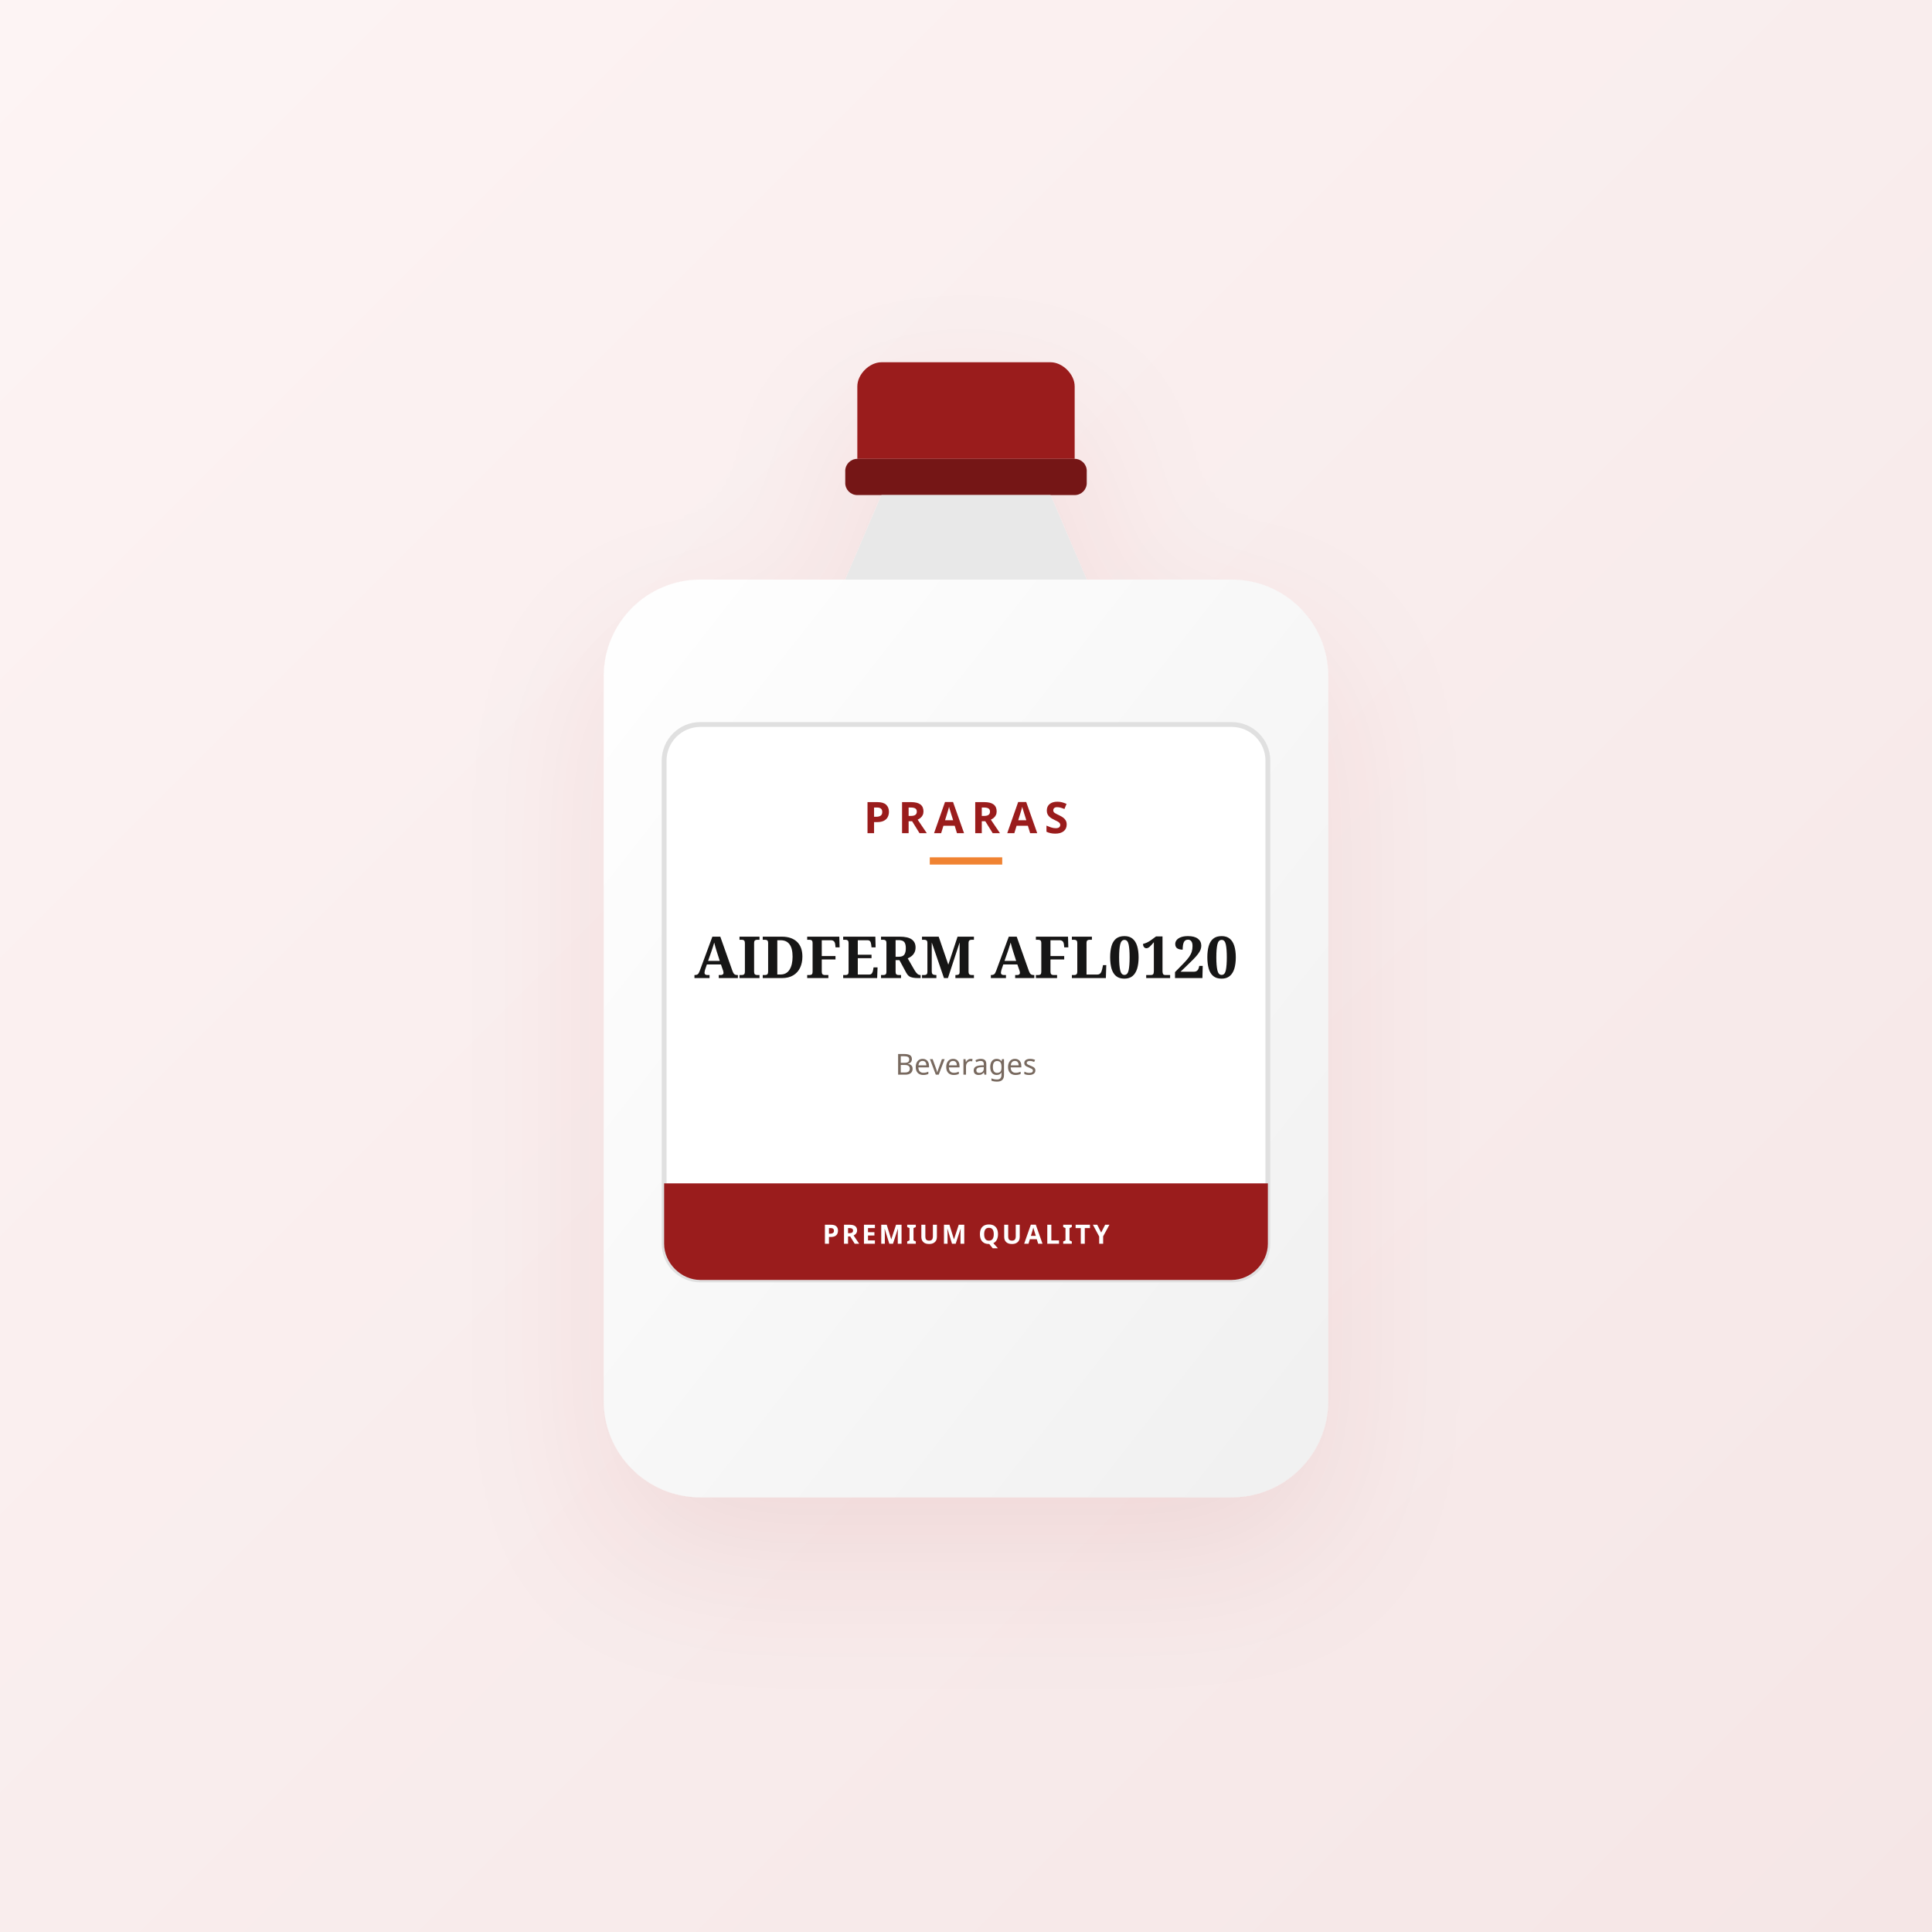
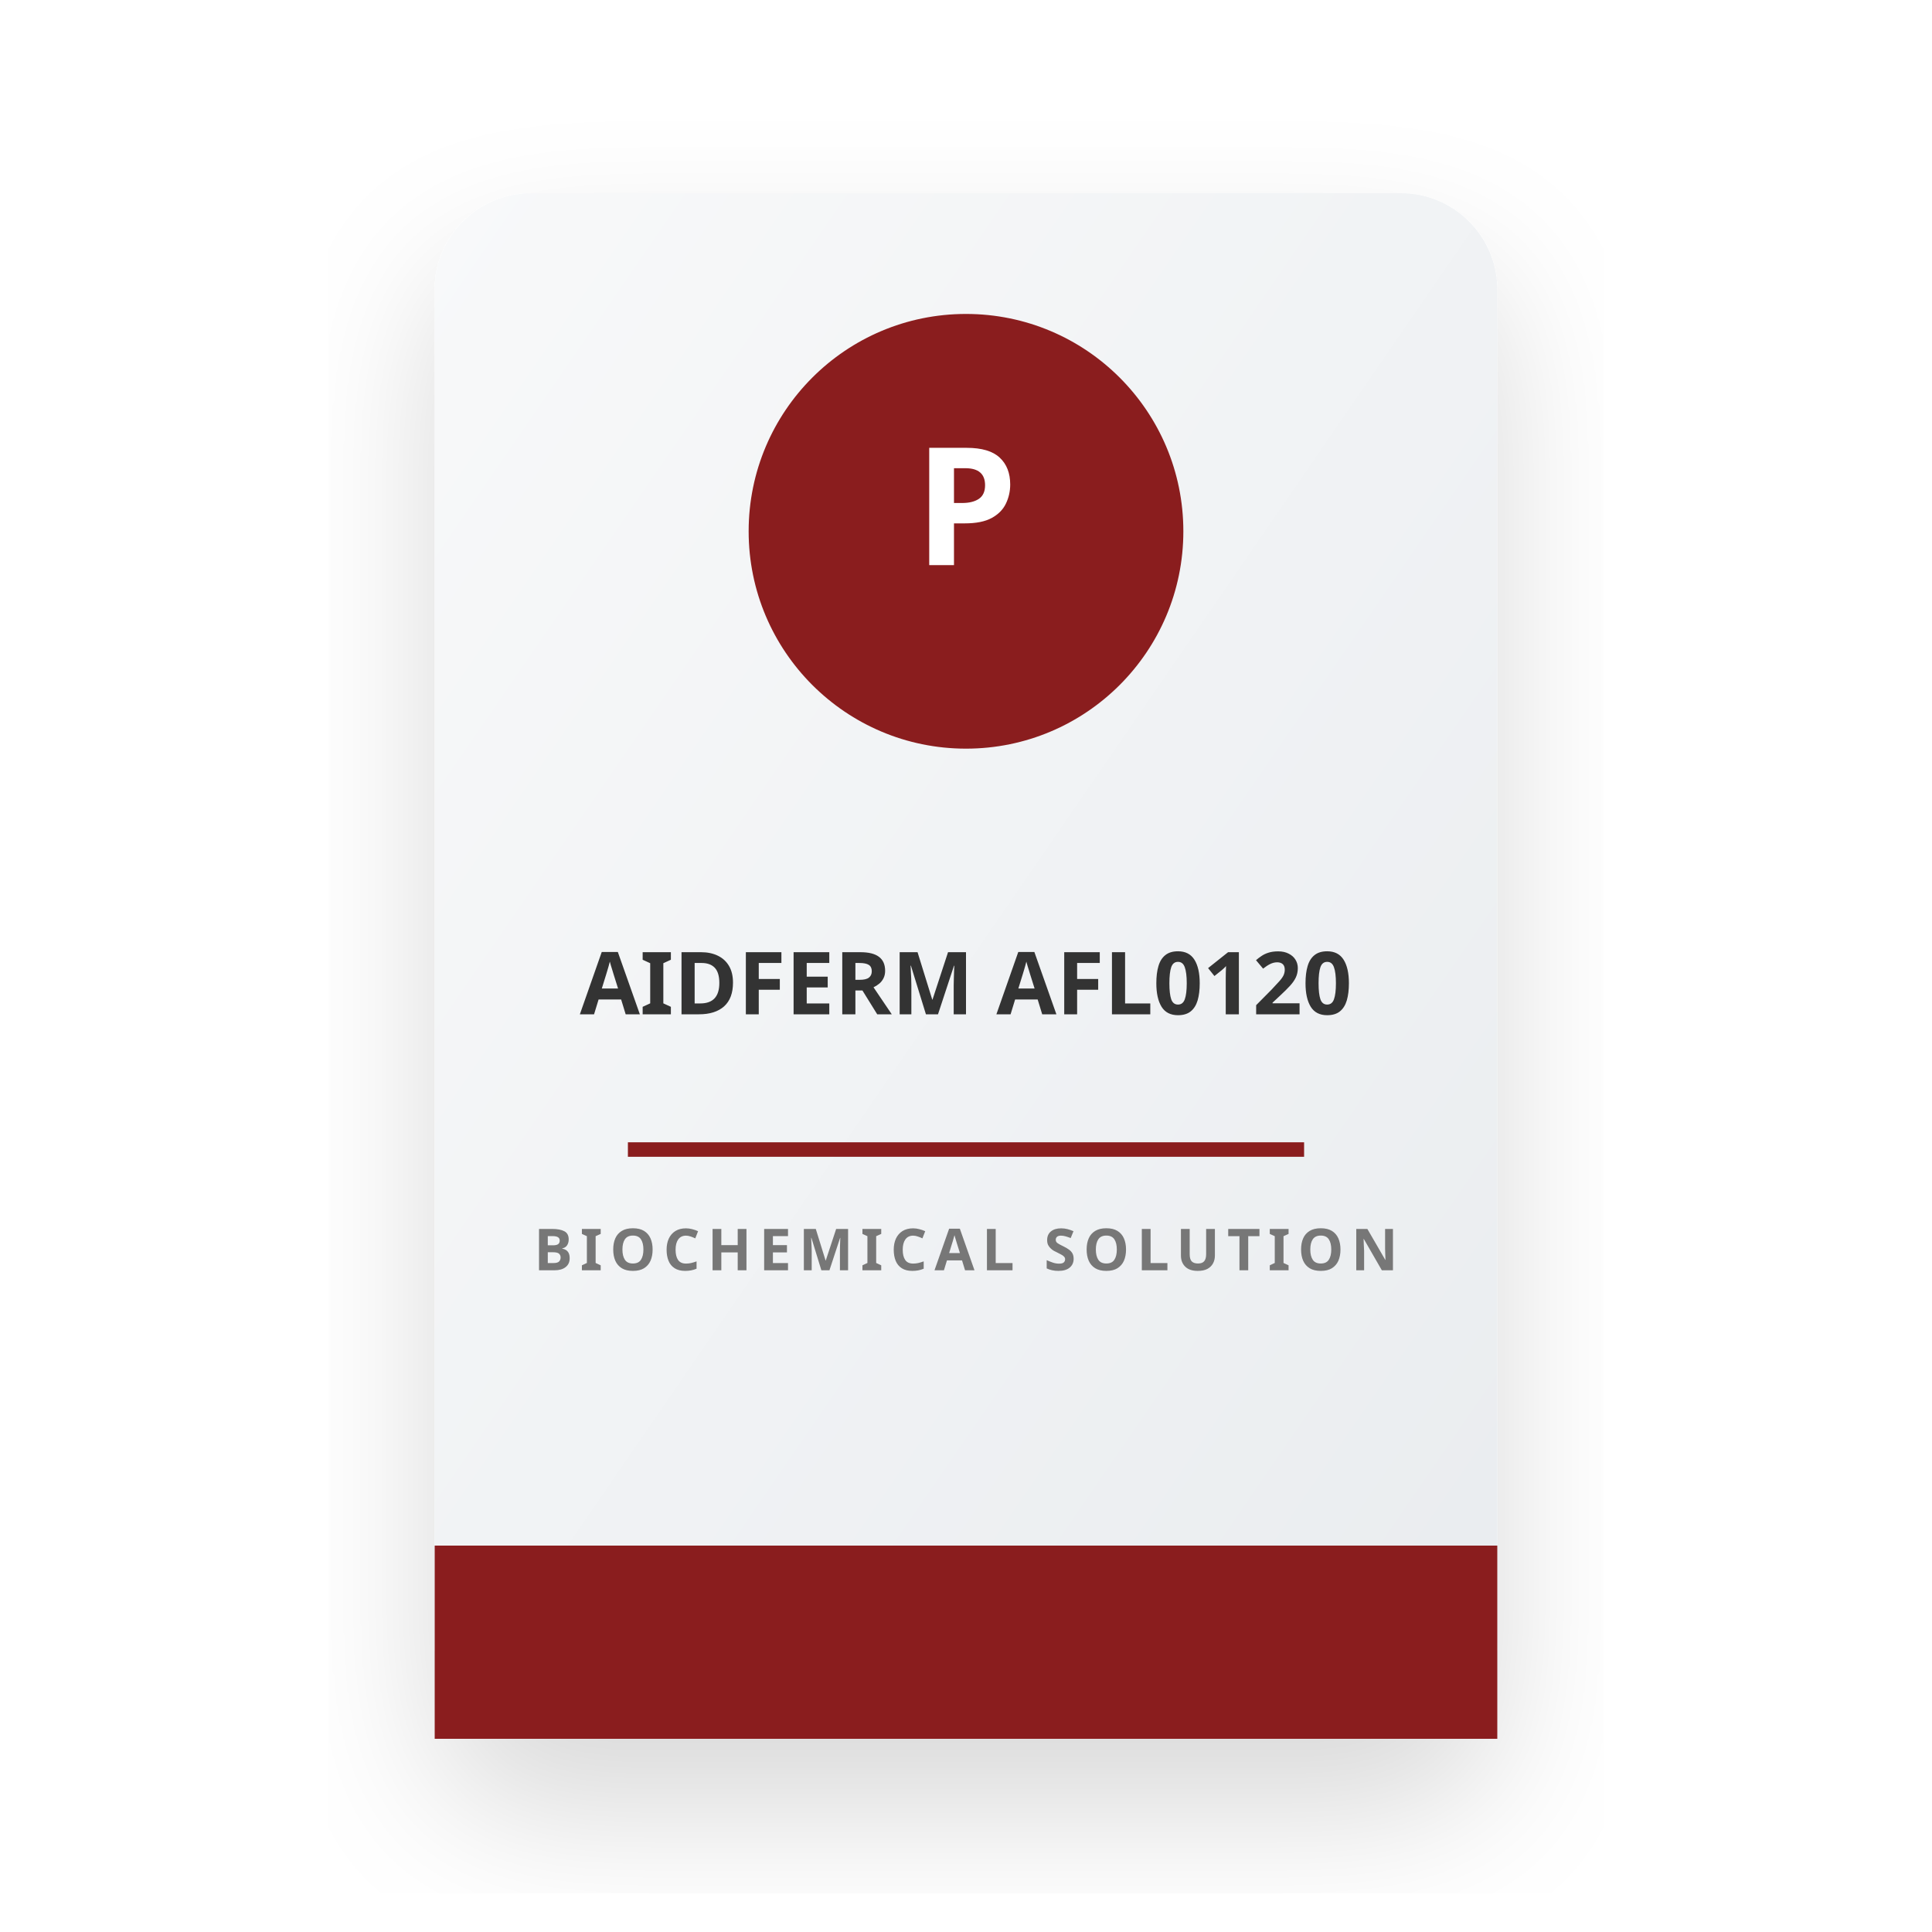
- <svg xmlns="http://www.w3.org/2000/svg" viewBox="0 0 800 800">
+ <svg xmlns="http://www.w3.org/2000/svg" width="400" height="400" viewBox="0 0 400 400">
  <defs>
-     <linearGradient id="bg" x1="0%" y1="0%" x2="100%" y2="100%">
-       <stop offset="0%" stop-color="#fdf4f4" />
-       <stop offset="100%" stop-color="#f5e6e6" />
+     <linearGradient id="grad" x1="0%" y1="0%" x2="100%" y2="100%">
+       <stop offset="0%" style="stop-color:#f8f9fa;stop-opacity:1" />
+       <stop offset="100%" style="stop-color:#e9ecef;stop-opacity:1" />
    </linearGradient>
-     <linearGradient id="bottle" x1="0%" y1="0%" x2="100%" y2="100%">
-       <stop offset="0%" stop-color="#ffffff" />
-       <stop offset="100%" stop-color="#f0f0f0" />
-     </linearGradient>
-     <filter id="shadow" x="-20%" y="-20%" width="140%" height="140%">
-       <feDropShadow dx="0" dy="25" stdDeviation="30" flood-color="#9a1d1e" flood-opacity="0.08" />
+     <filter id="shadow">
+       <feDropShadow dx="0" dy="15" stdDeviation="15" flood-opacity="0.15" />
    </filter>
  </defs>
-   <rect width="800" height="800" fill="url(#bg)" />
-   <g filter="url(#shadow)" transform="translate(250, 150)">
-     <path d="M 115 0 L 185 0 C 190 0 195 5 195 10 L 195 40 L 105 40 L 105 10 C 105 5 110 0 115 0 Z" fill="#9a1d1e" />
-     <rect x="100" y="40" width="100" height="15" rx="5" fill="#751516" />
-     <path d="M 115 55 L 185 55 L 200 90 L 100 90 Z" fill="#e8e8e8" />
-     <rect x="0" y="90" width="300" height="380" rx="40" fill="url(#bottle)" />
-     <rect x="25" y="150" width="250" height="230" rx="15" fill="#ffffff" stroke="#e0e0e0" stroke-width="2" />
-     <text x="150" y="195" font-family="'Mulish', sans-serif" font-weight="bold" font-size="18" fill="#9a1d1e" text-anchor="middle" letter-spacing="3">PRARAS</text>
-     <rect x="135" y="205" width="30" height="3" fill="#f08332" />
-     <text x="150" y="255" font-family="'Cormorant Garamond', serif" font-weight="700" font-size="24" fill="#181412" text-anchor="middle">AIDFERM AFL0120</text>
-     <text x="150" y="295" font-family="'Mulish', sans-serif" font-size="12" fill="#78695e" text-anchor="middle">Beverages</text>
-     <path d="M 25 340 L 275 340 L 275 365 C 275 373 268 380 260 380 L 40 380 C 32 380 25 373 25 365 Z" fill="#9a1d1e" />
-     <text x="150" y="365" font-family="'Mulish', sans-serif" font-weight="bold" font-size="11" fill="#ffffff" text-anchor="middle" letter-spacing="1">PREMIUM QUALITY</text>
-   </g>
+   <rect width="400" height="400" fill="#ffffff" />
+   <rect x="90" y="40" width="220" height="320" rx="20" ry="20" fill="url(#grad)" filter="url(#shadow)" />
+   <rect x="90" y="320" width="220" height="40" rx="0" ry="0" fill="#8a1d1e" />
+   <circle cx="200" cy="110" r="45" fill="#8a1d1e" />
+   <text x="200" y="117" font-family="sans-serif" font-weight="bold" font-size="34" fill="#ffffff" text-anchor="middle">P</text>
+   <text x="200" y="210" font-family="sans-serif" font-weight="bold" font-size="18" fill="#333333" text-anchor="middle">AIDFERM AFL0120</text>
+   <line x1="130" y1="238" x2="270" y2="238" stroke="#8a1d1e" stroke-width="3" />
+   <text x="200" y="263" font-family="sans-serif" font-weight="bold" font-size="12" fill="#777777" text-anchor="middle" letter-spacing="1.5">BIOCHEMICAL SOLUTION</text>
</svg>
